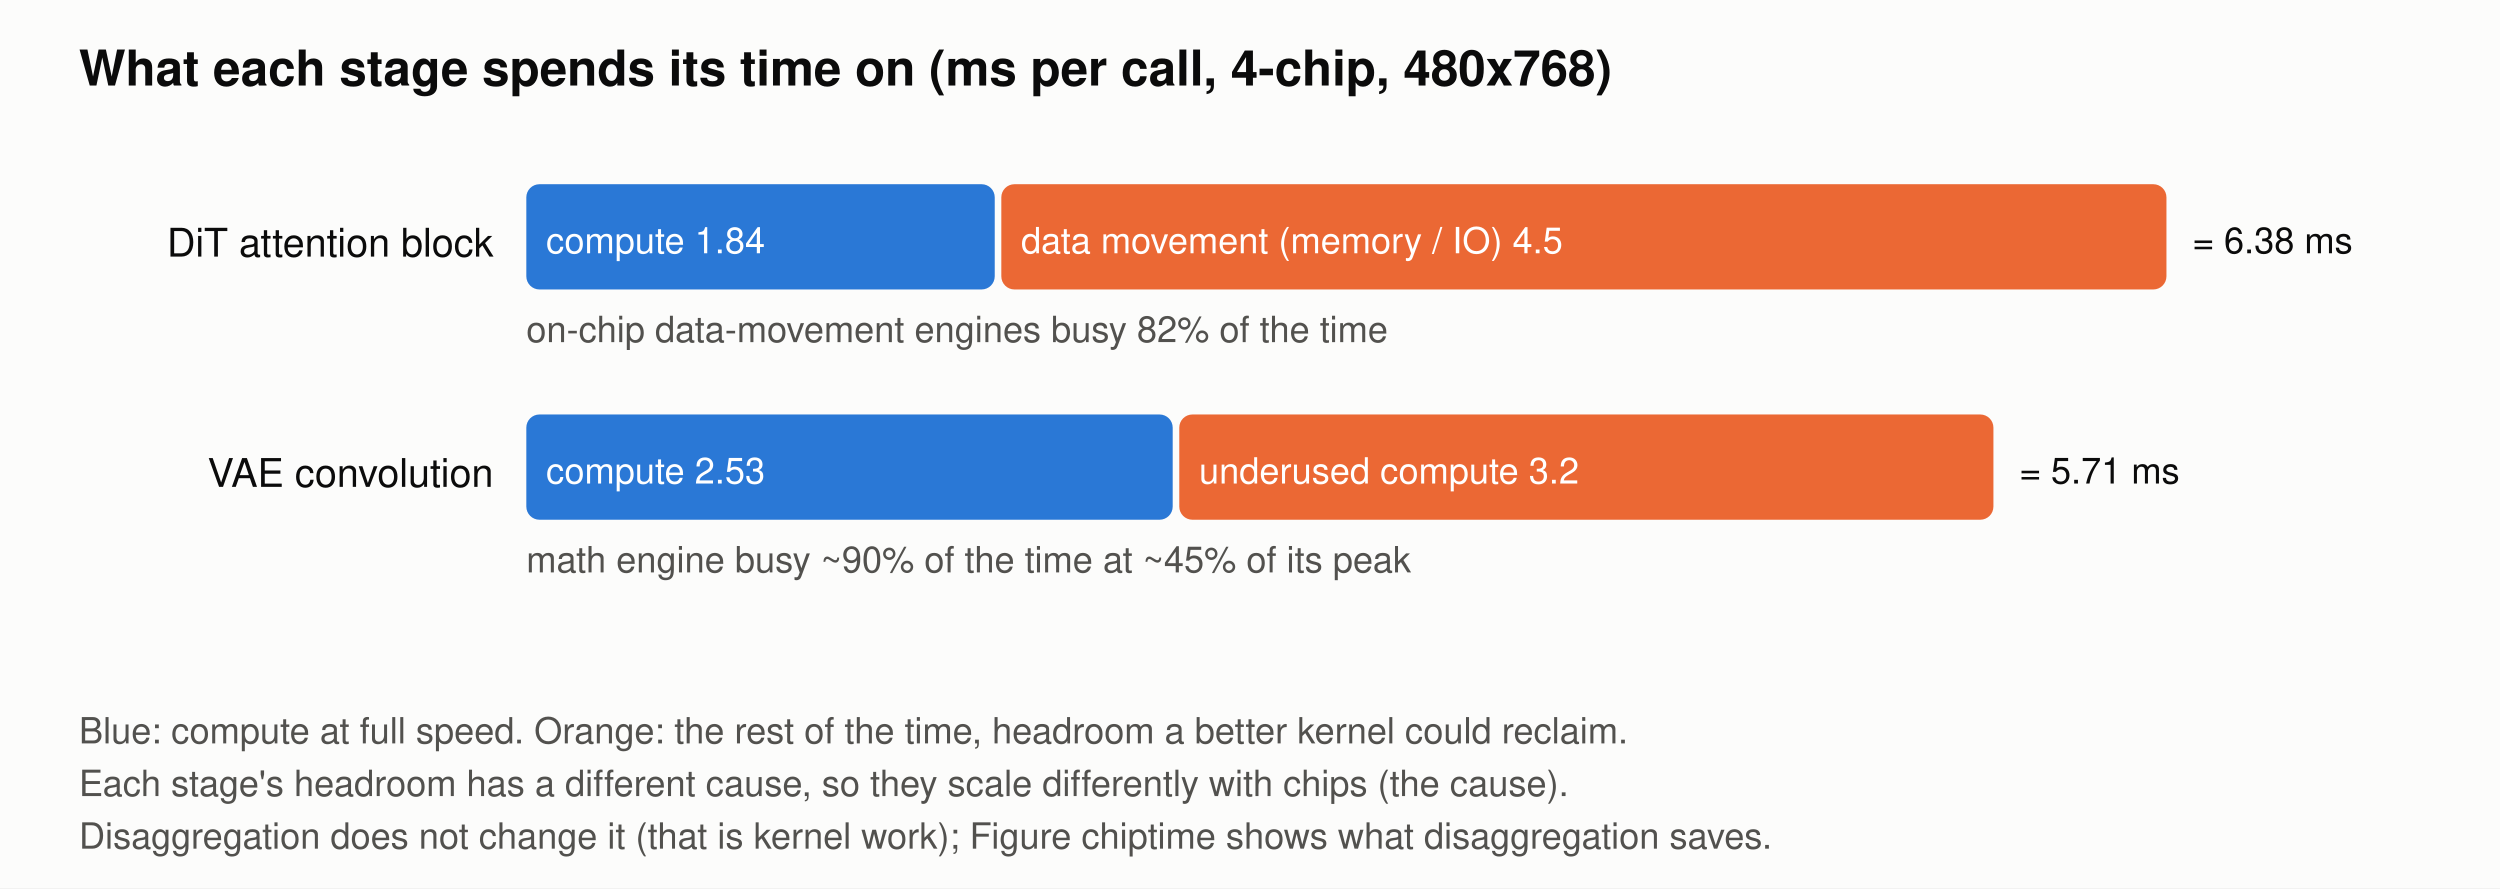
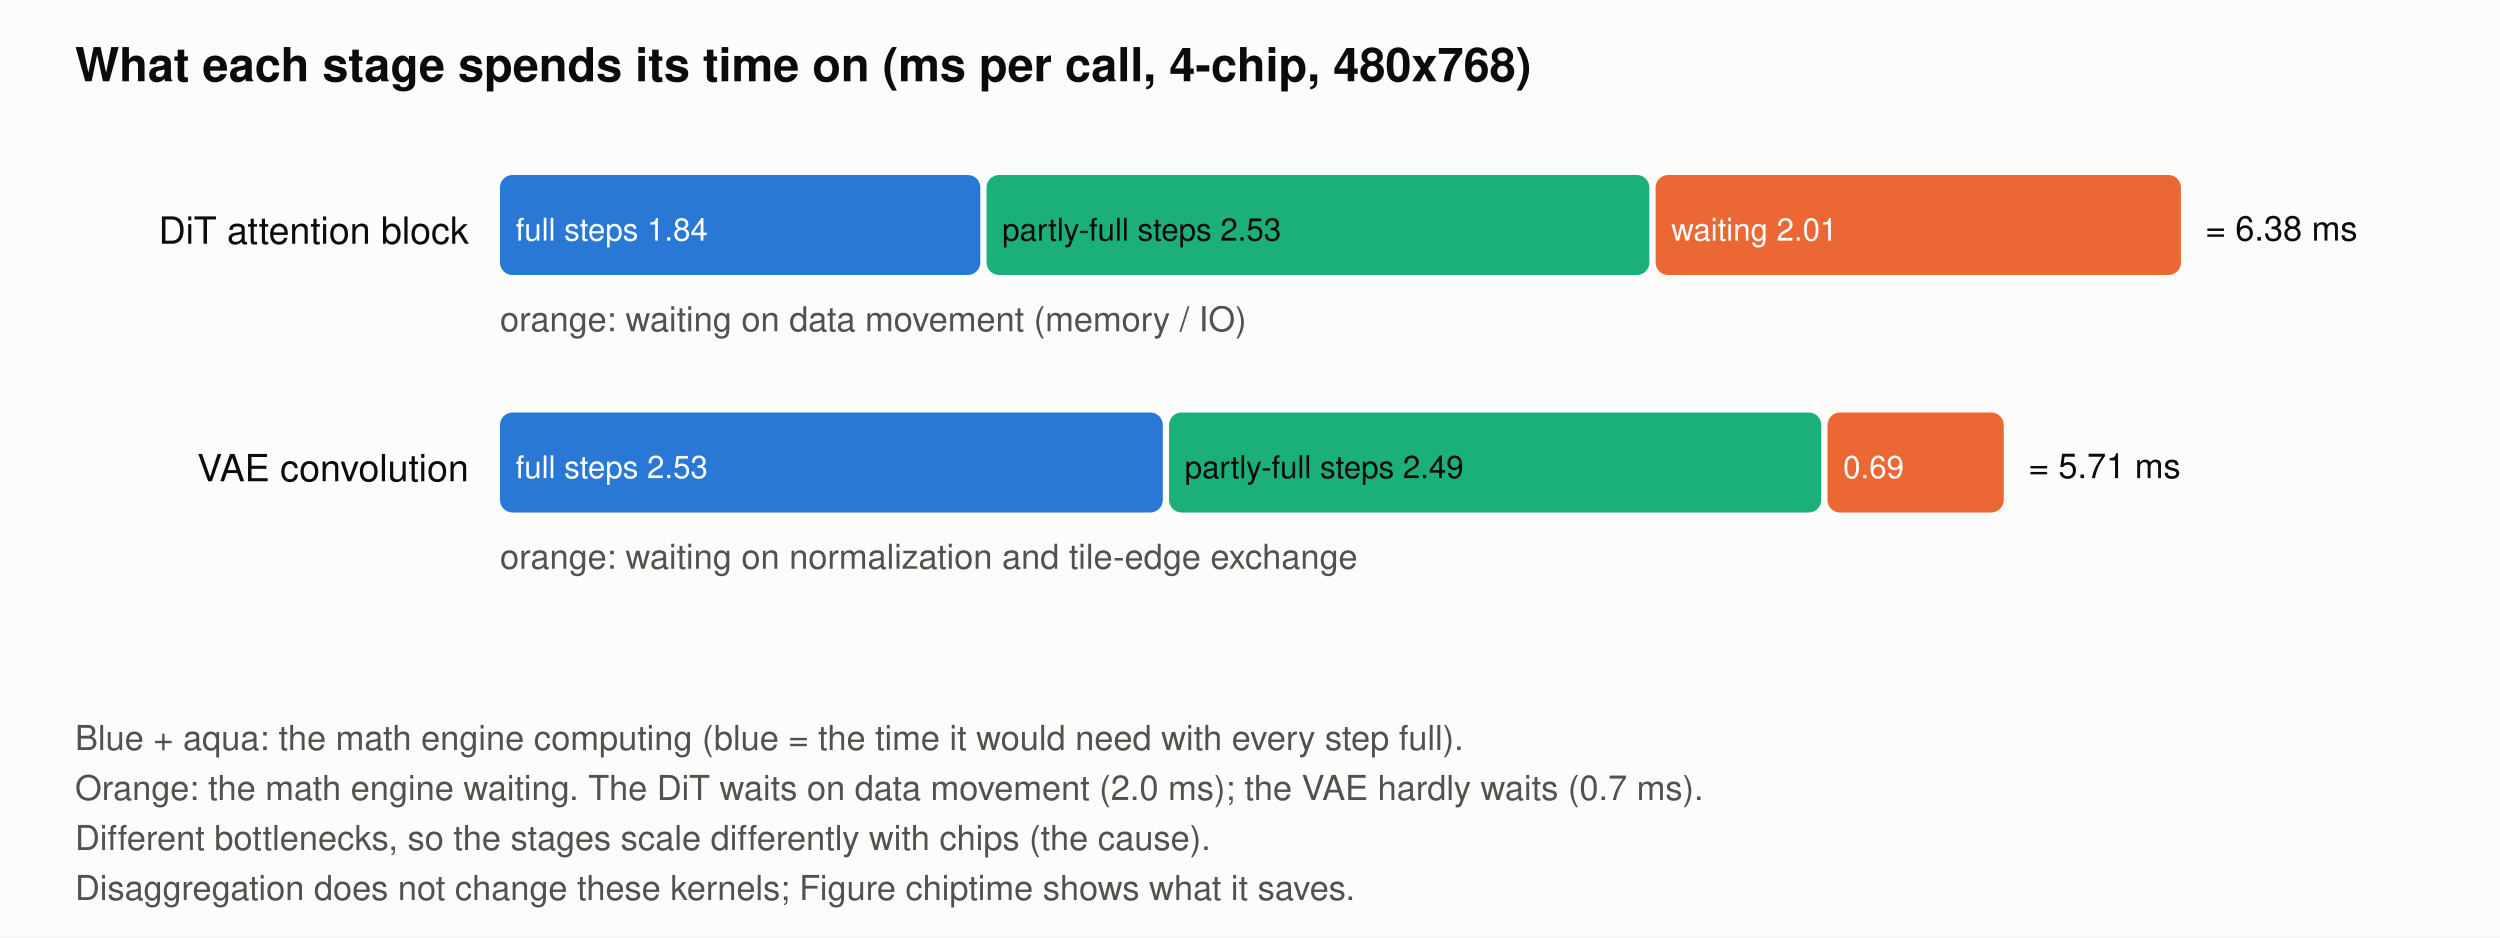
- <svg xmlns="http://www.w3.org/2000/svg" width="760" height="270" viewBox="0 0 760 270" font-family="Helvetica, Arial, sans-serif">
-   <rect width="760" height="270" fill="#fcfcfb" />
+ <svg xmlns="http://www.w3.org/2000/svg" width="800" height="300" viewBox="0 0 800 300" font-family="Helvetica, Arial, sans-serif">
+   <rect width="800" height="300" fill="#fcfcfb" />
  <text x="24" y="26" font-size="15" font-weight="600" fill="#0b0b0b">What each stage spends its time on (ms per call, 4-chip, 480x768)</text>
  <text x="150" y="78" font-size="12" text-anchor="end" fill="#0b0b0b">DiT attention block</text>
-   <rect x="160" y="56" width="142.4" height="32" rx="4" fill="#2a78d6" />
-   <text x="166" y="77" font-size="11" fill="#ffffff">compute 1.84</text>
-   <rect x="304.4" y="56" width="354.2" height="32" rx="4" fill="#eb6834" />
-   <text x="310.4" y="77" font-size="11" fill="#ffffff">data movement (memory / IO) 4.5</text>
-   <text x="666.6" y="77" font-size="11" fill="#0b0b0b">= 6.38 ms</text>
-   <text x="160" y="104" font-size="11" fill="#52514e">on-chip data-movement engines busy 82% of the time</text>
-   <text x="150" y="148" font-size="12" text-anchor="end" fill="#0b0b0b">VAE convolution</text>
-   <rect x="160" y="126" width="196.5" height="32" rx="4" fill="#2a78d6" />
-   <text x="166" y="147" font-size="11" fill="#ffffff">compute 2.53</text>
-   <rect x="358.5" y="126" width="247.5" height="32" rx="4" fill="#eb6834" />
-   <text x="364.5" y="147" font-size="11" fill="#ffffff">underused compute 3.2</text>
-   <text x="614.0" y="147" font-size="11" fill="#0b0b0b">= 5.71 ms</text>
-   <text x="160" y="174" font-size="11" fill="#52514e">math engine busy ~90% of the time at ~45% of its peak</text>
-   <text x="24" y="226" font-size="11" fill="#52514e">Blue: compute at full speed. Orange: the rest of the time, headroom a better kernel could reclaim.</text>
-   <text x="24" y="242" font-size="11" fill="#52514e">Each stage's headroom has a different cause, so they scale differently with chips (the cause).</text>
-   <text x="24" y="258" font-size="11" fill="#52514e">Disaggregation does not change it (that is kernel work); Figure chiptime shows what disaggregation saves.</text>
+   <rect x="160.0" y="56" width="153.7" height="32" rx="4" fill="#2a78d6" />
+   <text x="165.0" y="77" font-size="10" fill="#ffffff">full steps 1.84</text>
+   <rect x="315.7" y="56" width="212.1" height="32" rx="4" fill="#1baf7a" />
+   <text x="320.7" y="77" font-size="10" fill="#0b0b0b">partly-full steps 2.53</text>
+   <rect x="529.8" y="56" width="168.1" height="32" rx="4" fill="#eb6834" />
+   <text x="534.8" y="77" font-size="10" fill="#ffffff">waiting 2.01</text>
+   <text x="705.8" y="77" font-size="11" fill="#0b0b0b">= 6.38 ms</text>
+   <text x="160" y="106" font-size="11" fill="#52514e">orange: waiting on data movement (memory / IO)</text>
+   <text x="150" y="154" font-size="12" text-anchor="end" fill="#0b0b0b">VAE convolution</text>
+   <rect x="160.0" y="132" width="212.1" height="32" rx="4" fill="#2a78d6" />
+   <text x="165.0" y="153" font-size="10" fill="#ffffff">full steps 2.53</text>
+   <rect x="374.1" y="132" width="208.7" height="32" rx="4" fill="#1baf7a" />
+   <text x="379.1" y="153" font-size="10" fill="#0b0b0b">partly-full steps 2.49</text>
+   <rect x="584.8" y="132" width="56.4" height="32" rx="4" fill="#eb6834" />
+   <text x="589.8" y="153" font-size="10" fill="#ffffff">0.69</text>
+   <text x="649.2" y="153" font-size="11" fill="#0b0b0b">= 5.71 ms</text>
+   <text x="160" y="182" font-size="11" fill="#52514e">orange: waiting on normalization and tile-edge exchange</text>
+   <text x="24" y="240" font-size="11" fill="#52514e">Blue + aqua: the math engine computing (blue = the time it would need with every step full).</text>
+   <text x="24" y="256" font-size="11" fill="#52514e">Orange: the math engine waiting. The DiT waits on data movement (2.0 ms); the VAE hardly waits (0.7 ms).</text>
+   <text x="24" y="272" font-size="11" fill="#52514e">Different bottlenecks, so the stages scale differently with chips (the cause).</text>
+   <text x="24" y="288" font-size="11" fill="#52514e">Disaggregation does not change these kernels; Figure chiptime shows what it saves.</text>
</svg>
